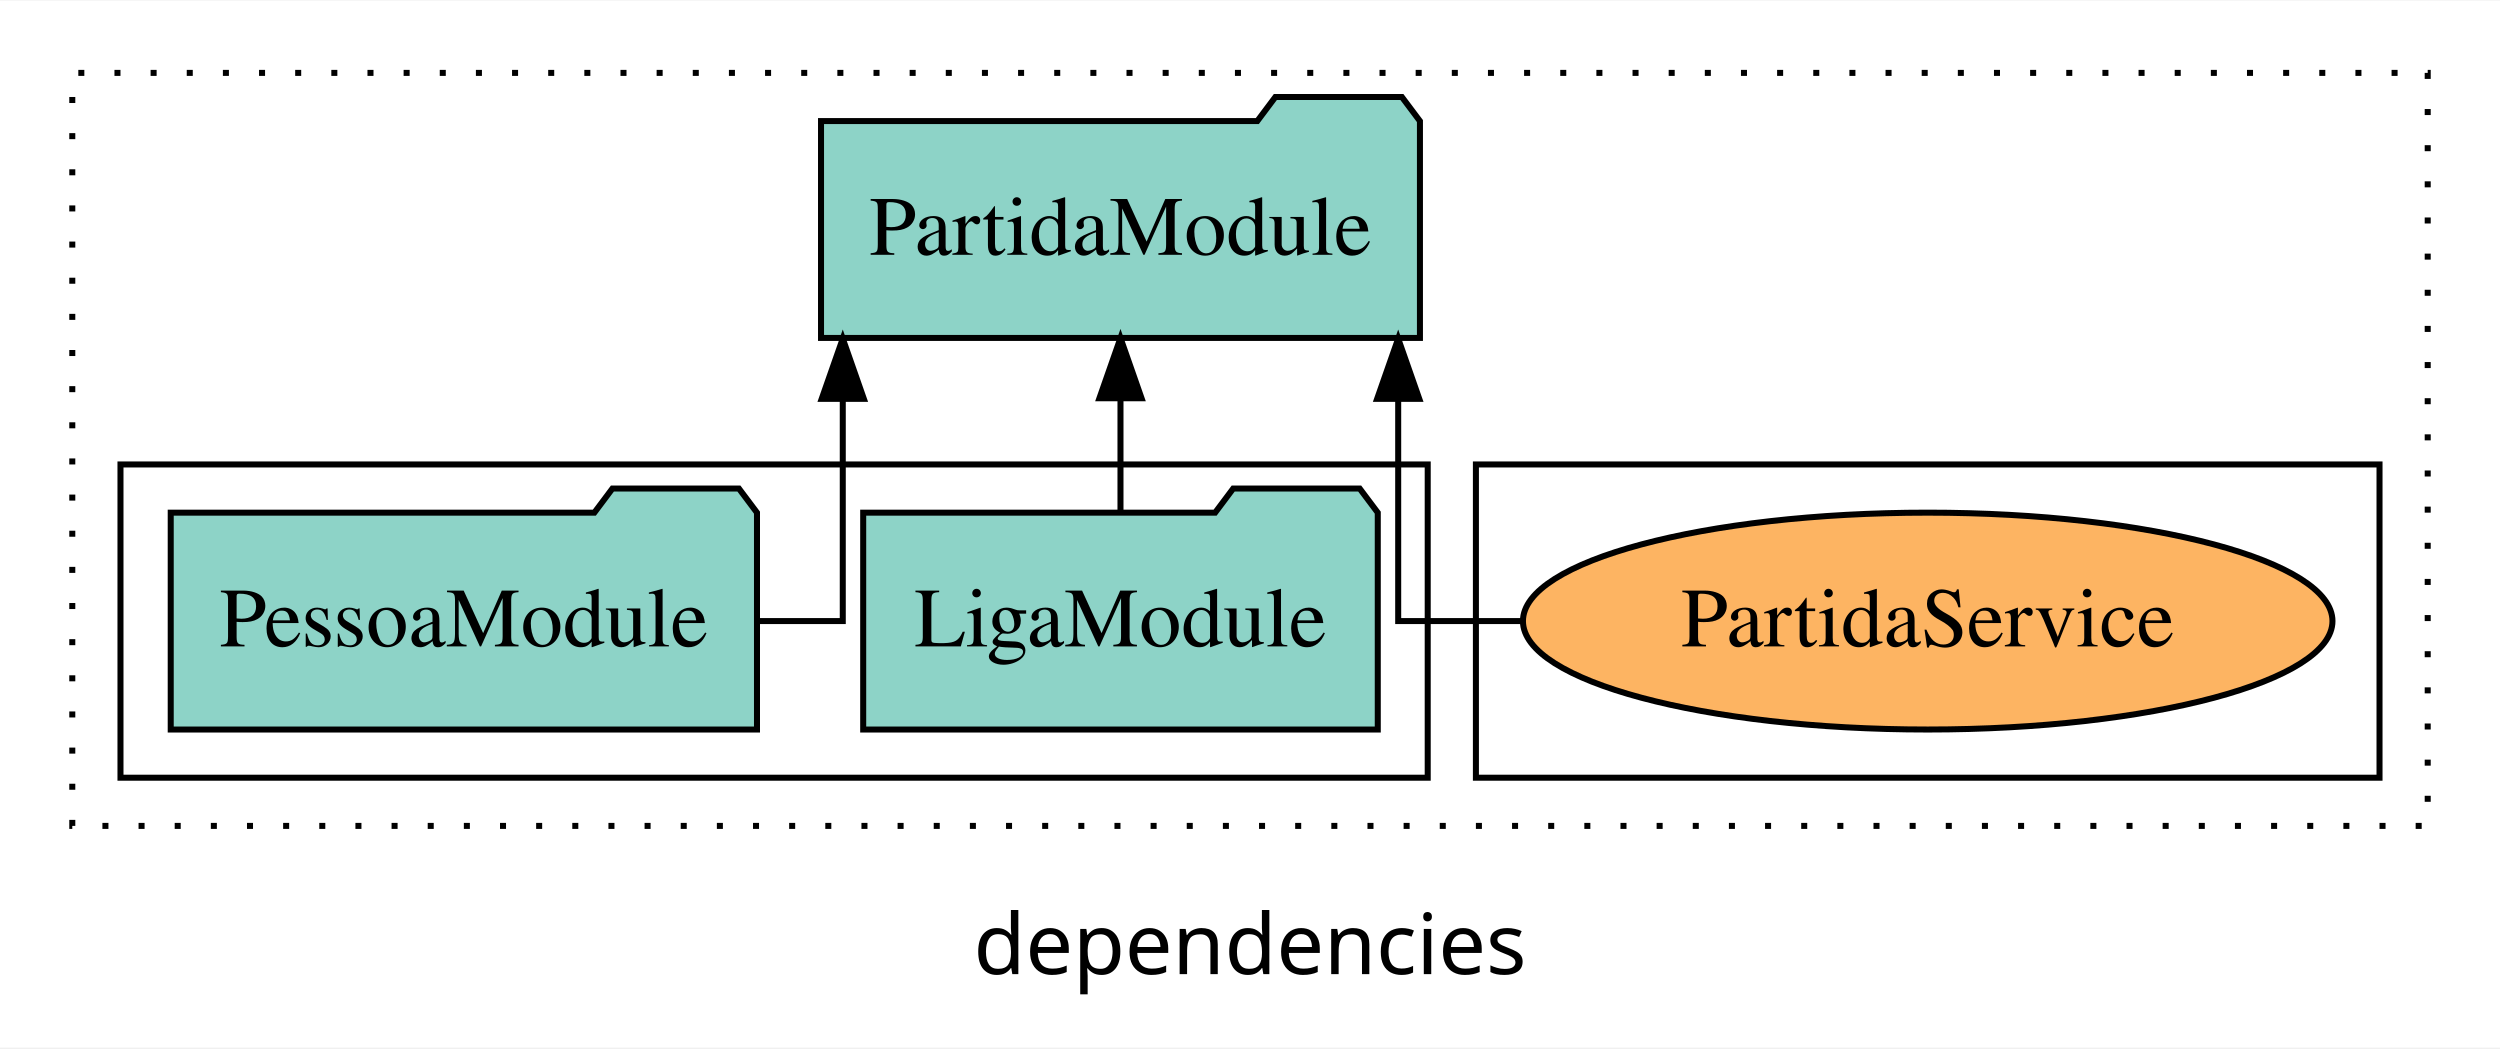
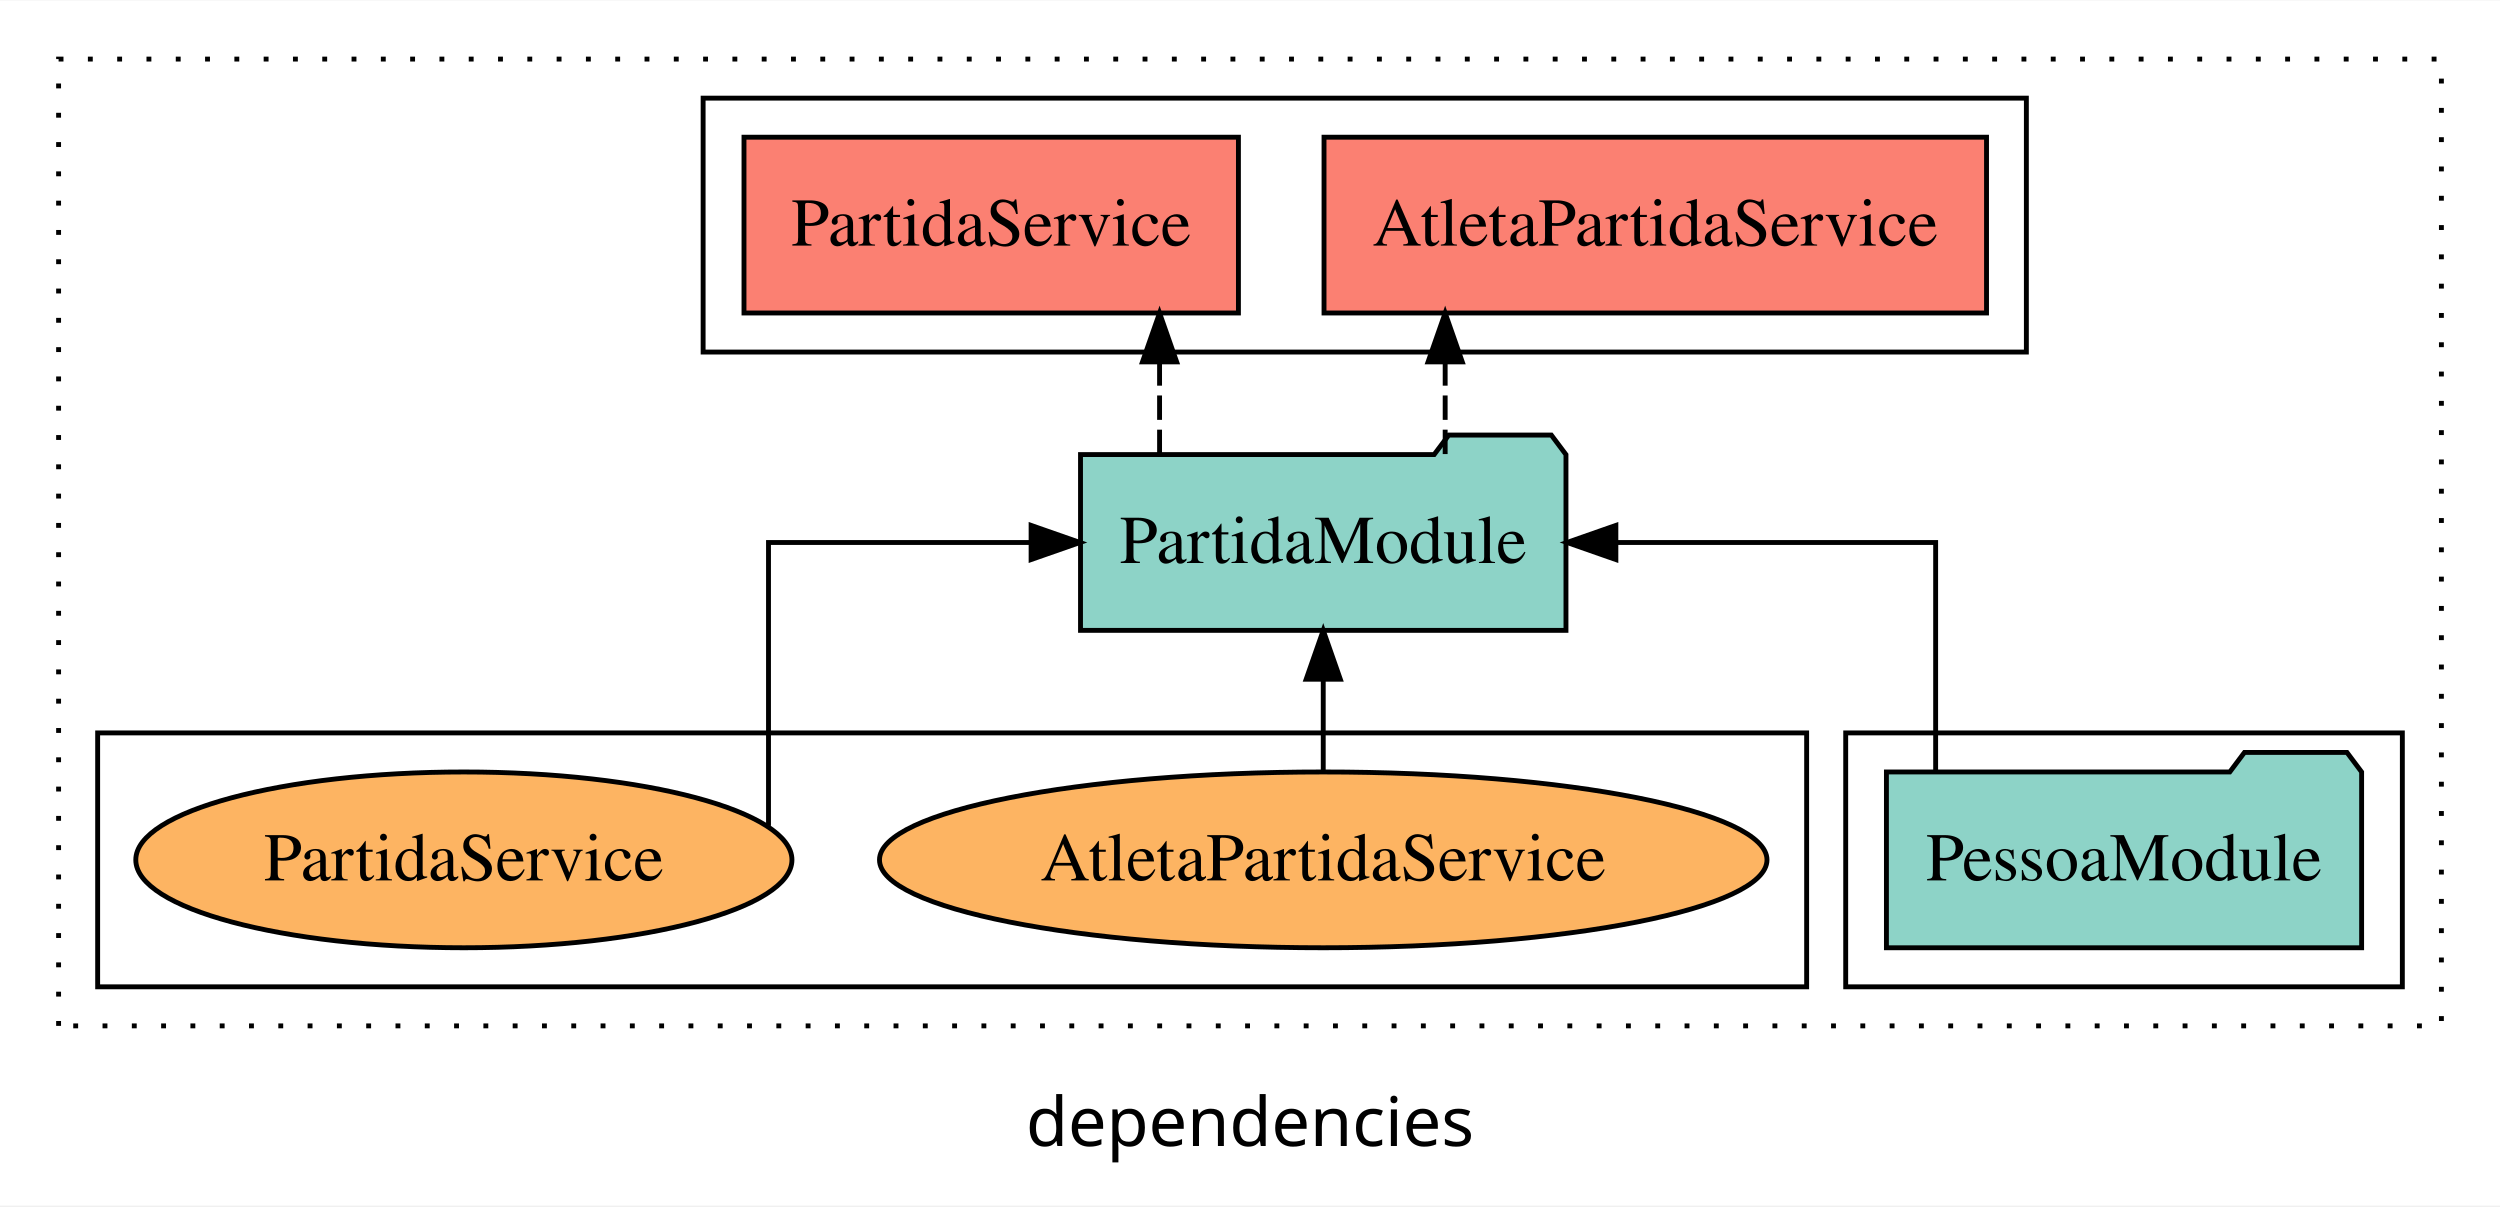
- <svg xmlns="http://www.w3.org/2000/svg" width="415pt" height="174pt" viewBox="0.00 0.00 415.00 173.80">
-   <g id="graph0" class="graph" transform="scale(1 1) rotate(0) translate(4 169.8)">
-     <polygon fill="white" stroke="transparent" points="-4,4 -4,-169.8 411,-169.8 411,4 -4,4" />
-     <text text-anchor="middle" x="203.5" y="-8.2" font-family="sans-serif" font-size="14.00">dependencies</text>
+ <svg xmlns="http://www.w3.org/2000/svg" width="512pt" height="247pt" viewBox="0.00 0.00 512.00 246.80">
+   <g id="graph0" class="graph" transform="scale(1 1) rotate(0) translate(4 242.8)">
+     <polygon fill="white" stroke="transparent" points="-4,4 -4,-242.8 508,-242.8 508,4 -4,4" />
+     <text text-anchor="middle" x="252" y="-8.2" font-family="sans-serif" font-size="14.00">dependencies</text>
    <g id="clust1" class="cluster">
-       <polygon fill="none" stroke="black" stroke-dasharray="1,5" points="8,-32.8 8,-157.8 399,-157.8 399,-32.8 8,-32.8" />
+       <polygon fill="none" stroke="black" stroke-dasharray="1,5" points="8,-32.8 8,-230.8 496,-230.8 496,-32.8 8,-32.8" />
+     </g>
+     <g id="clust3" class="cluster">
+       <polygon fill="none" stroke="black" points="374,-40.8 374,-92.8 488,-92.8 488,-40.8 374,-40.8" />
+     </g>
+     <g id="clust4" class="cluster">
+       <polygon fill="none" stroke="black" points="140,-170.8 140,-222.8 411,-222.8 411,-170.8 140,-170.8" />
    </g>
    <g id="clust6" class="cluster">
-       <polygon fill="none" stroke="black" points="241,-40.8 241,-92.8 391,-92.8 391,-40.8 241,-40.8" />
-     </g>
-     <g id="clust3" class="cluster">
-       <polygon fill="none" stroke="black" points="16,-40.8 16,-92.8 233,-92.8 233,-40.8 16,-40.8" />
+       <polygon fill="none" stroke="black" points="16,-40.8 16,-92.8 366,-92.8 366,-40.8 16,-40.8" />
    </g>
    <g id="node1" class="node">
-       <polygon fill="#8dd3c7" stroke="black" points="224.71,-84.8 221.71,-88.8 200.71,-88.8 197.71,-84.8 139.29,-84.8 139.29,-48.8 224.71,-48.8 224.71,-84.8" />
-       <text text-anchor="middle" x="182" y="-62.6" font-family="Times,serif" font-size="14.00">LigaModule</text>
+       <polygon fill="#8dd3c7" stroke="black" points="479.66,-84.8 476.66,-88.8 455.66,-88.8 452.66,-84.8 382.34,-84.8 382.34,-48.8 479.66,-48.8 479.66,-84.8" />
+       <text text-anchor="middle" x="431" y="-62.6" font-family="Times,serif" font-size="14.00">PessoaModule</text>
+     </g>
+     <g id="node2" class="node">
+       <polygon fill="#8dd3c7" stroke="black" points="316.71,-149.8 313.71,-153.8 292.71,-153.8 289.71,-149.8 217.29,-149.8 217.29,-113.8 316.71,-113.8 316.71,-149.8" />
+       <text text-anchor="middle" x="267" y="-127.6" font-family="Times,serif" font-size="14.00">PartidaModule</text>
+     </g>
+     <g id="edge1" class="edge">
+       <path fill="none" stroke="black" d="M392.42,-84.91C392.42,-104.14 392.42,-131.8 392.42,-131.8 392.42,-131.8 326.93,-131.8 326.93,-131.8" />
+       <polygon fill="black" stroke="black" points="326.93,-128.3 316.93,-131.8 326.93,-135.3 326.93,-128.3" />
    </g>
    <g id="node3" class="node">
-       <polygon fill="#8dd3c7" stroke="black" points="231.71,-149.8 228.71,-153.8 207.71,-153.8 204.71,-149.8 132.29,-149.8 132.29,-113.8 231.71,-113.8 231.71,-149.8" />
-       <text text-anchor="middle" x="182" y="-127.6" font-family="Times,serif" font-size="14.00">PartidaModule</text>
-     </g>
-     <g id="edge1" class="edge">
-       <path fill="none" stroke="black" d="M182,-84.91C182,-84.91 182,-103.79 182,-103.79" />
-       <polygon fill="black" stroke="black" points="178.5,-103.79 182,-113.79 185.5,-103.79 178.5,-103.79" />
-     </g>
-     <g id="node2" class="node">
-       <polygon fill="#8dd3c7" stroke="black" points="121.66,-84.8 118.66,-88.8 97.66,-88.8 94.66,-84.8 24.34,-84.8 24.34,-48.8 121.66,-48.8 121.66,-84.8" />
-       <text text-anchor="middle" x="73" y="-62.6" font-family="Times,serif" font-size="14.00">PessoaModule</text>
+       <polygon fill="#fb8072" stroke="black" points="402.84,-214.8 267.16,-214.8 267.16,-178.8 402.84,-178.8 402.84,-214.8" />
+       <text text-anchor="middle" x="335" y="-192.6" font-family="Times,serif" font-size="14.00">AtletaPartidaService </text>
    </g>
    <g id="edge2" class="edge">
-       <path fill="none" stroke="black" d="M121.94,-66.8C130.06,-66.8 135.9,-66.8 135.9,-66.8 135.9,-66.8 135.9,-103.69 135.9,-103.69" />
-       <polygon fill="black" stroke="black" points="132.4,-103.69 135.9,-113.69 139.4,-103.69 132.4,-103.69" />
+       <path fill="none" stroke="black" stroke-dasharray="5,2" d="M291.97,-149.91C291.97,-149.91 291.97,-168.79 291.97,-168.79" />
+       <polygon fill="black" stroke="black" points="288.47,-168.79 291.97,-178.79 295.47,-168.79 288.47,-168.79" />
    </g>
    <g id="node4" class="node">
-       <ellipse fill="#fdb462" stroke="black" cx="316" cy="-66.8" rx="67.19" ry="18" />
-       <text text-anchor="middle" x="316" y="-62.6" font-family="Times,serif" font-size="14.00">PartidaService</text>
+       <polygon fill="#fb8072" stroke="black" points="249.63,-214.8 148.37,-214.8 148.37,-178.8 249.63,-178.8 249.63,-214.8" />
+       <text text-anchor="middle" x="199" y="-192.6" font-family="Times,serif" font-size="14.00">PartidaService </text>
    </g>
    <g id="edge3" class="edge">
-       <path fill="none" stroke="black" d="M248.49,-66.8C236.69,-66.8 228.1,-66.8 228.1,-66.8 228.1,-66.8 228.1,-103.69 228.1,-103.69" />
-       <polygon fill="black" stroke="black" points="224.6,-103.69 228.1,-113.69 231.6,-103.69 224.6,-103.69" />
+       <path fill="none" stroke="black" stroke-dasharray="5,2" d="M233.48,-149.91C233.48,-149.91 233.48,-168.79 233.48,-168.79" />
+       <polygon fill="black" stroke="black" points="229.98,-168.79 233.48,-178.79 236.98,-168.79 229.98,-168.79" />
+     </g>
+     <g id="node5" class="node">
+       <ellipse fill="#fdb462" stroke="black" cx="267" cy="-66.8" rx="90.88" ry="18" />
+       <text text-anchor="middle" x="267" y="-62.6" font-family="Times,serif" font-size="14.00">AtletaPartidaService</text>
+     </g>
+     <g id="edge4" class="edge">
+       <path fill="none" stroke="black" d="M267,-84.91C267,-84.91 267,-103.79 267,-103.79" />
+       <polygon fill="black" stroke="black" points="263.5,-103.79 267,-113.79 270.5,-103.79 263.5,-103.79" />
+     </g>
+     <g id="node6" class="node">
+       <ellipse fill="#fdb462" stroke="black" cx="91" cy="-66.8" rx="67.19" ry="18" />
+       <text text-anchor="middle" x="91" y="-62.6" font-family="Times,serif" font-size="14.00">PartidaService</text>
+     </g>
+     <g id="edge5" class="edge">
+       <path fill="none" stroke="black" d="M153.39,-73.76C153.39,-90.52 153.39,-131.8 153.39,-131.8 153.39,-131.8 207.17,-131.8 207.17,-131.8" />
+       <polygon fill="black" stroke="black" points="207.17,-135.3 217.17,-131.8 207.17,-128.3 207.17,-135.3" />
    </g>
  </g>
</svg>
